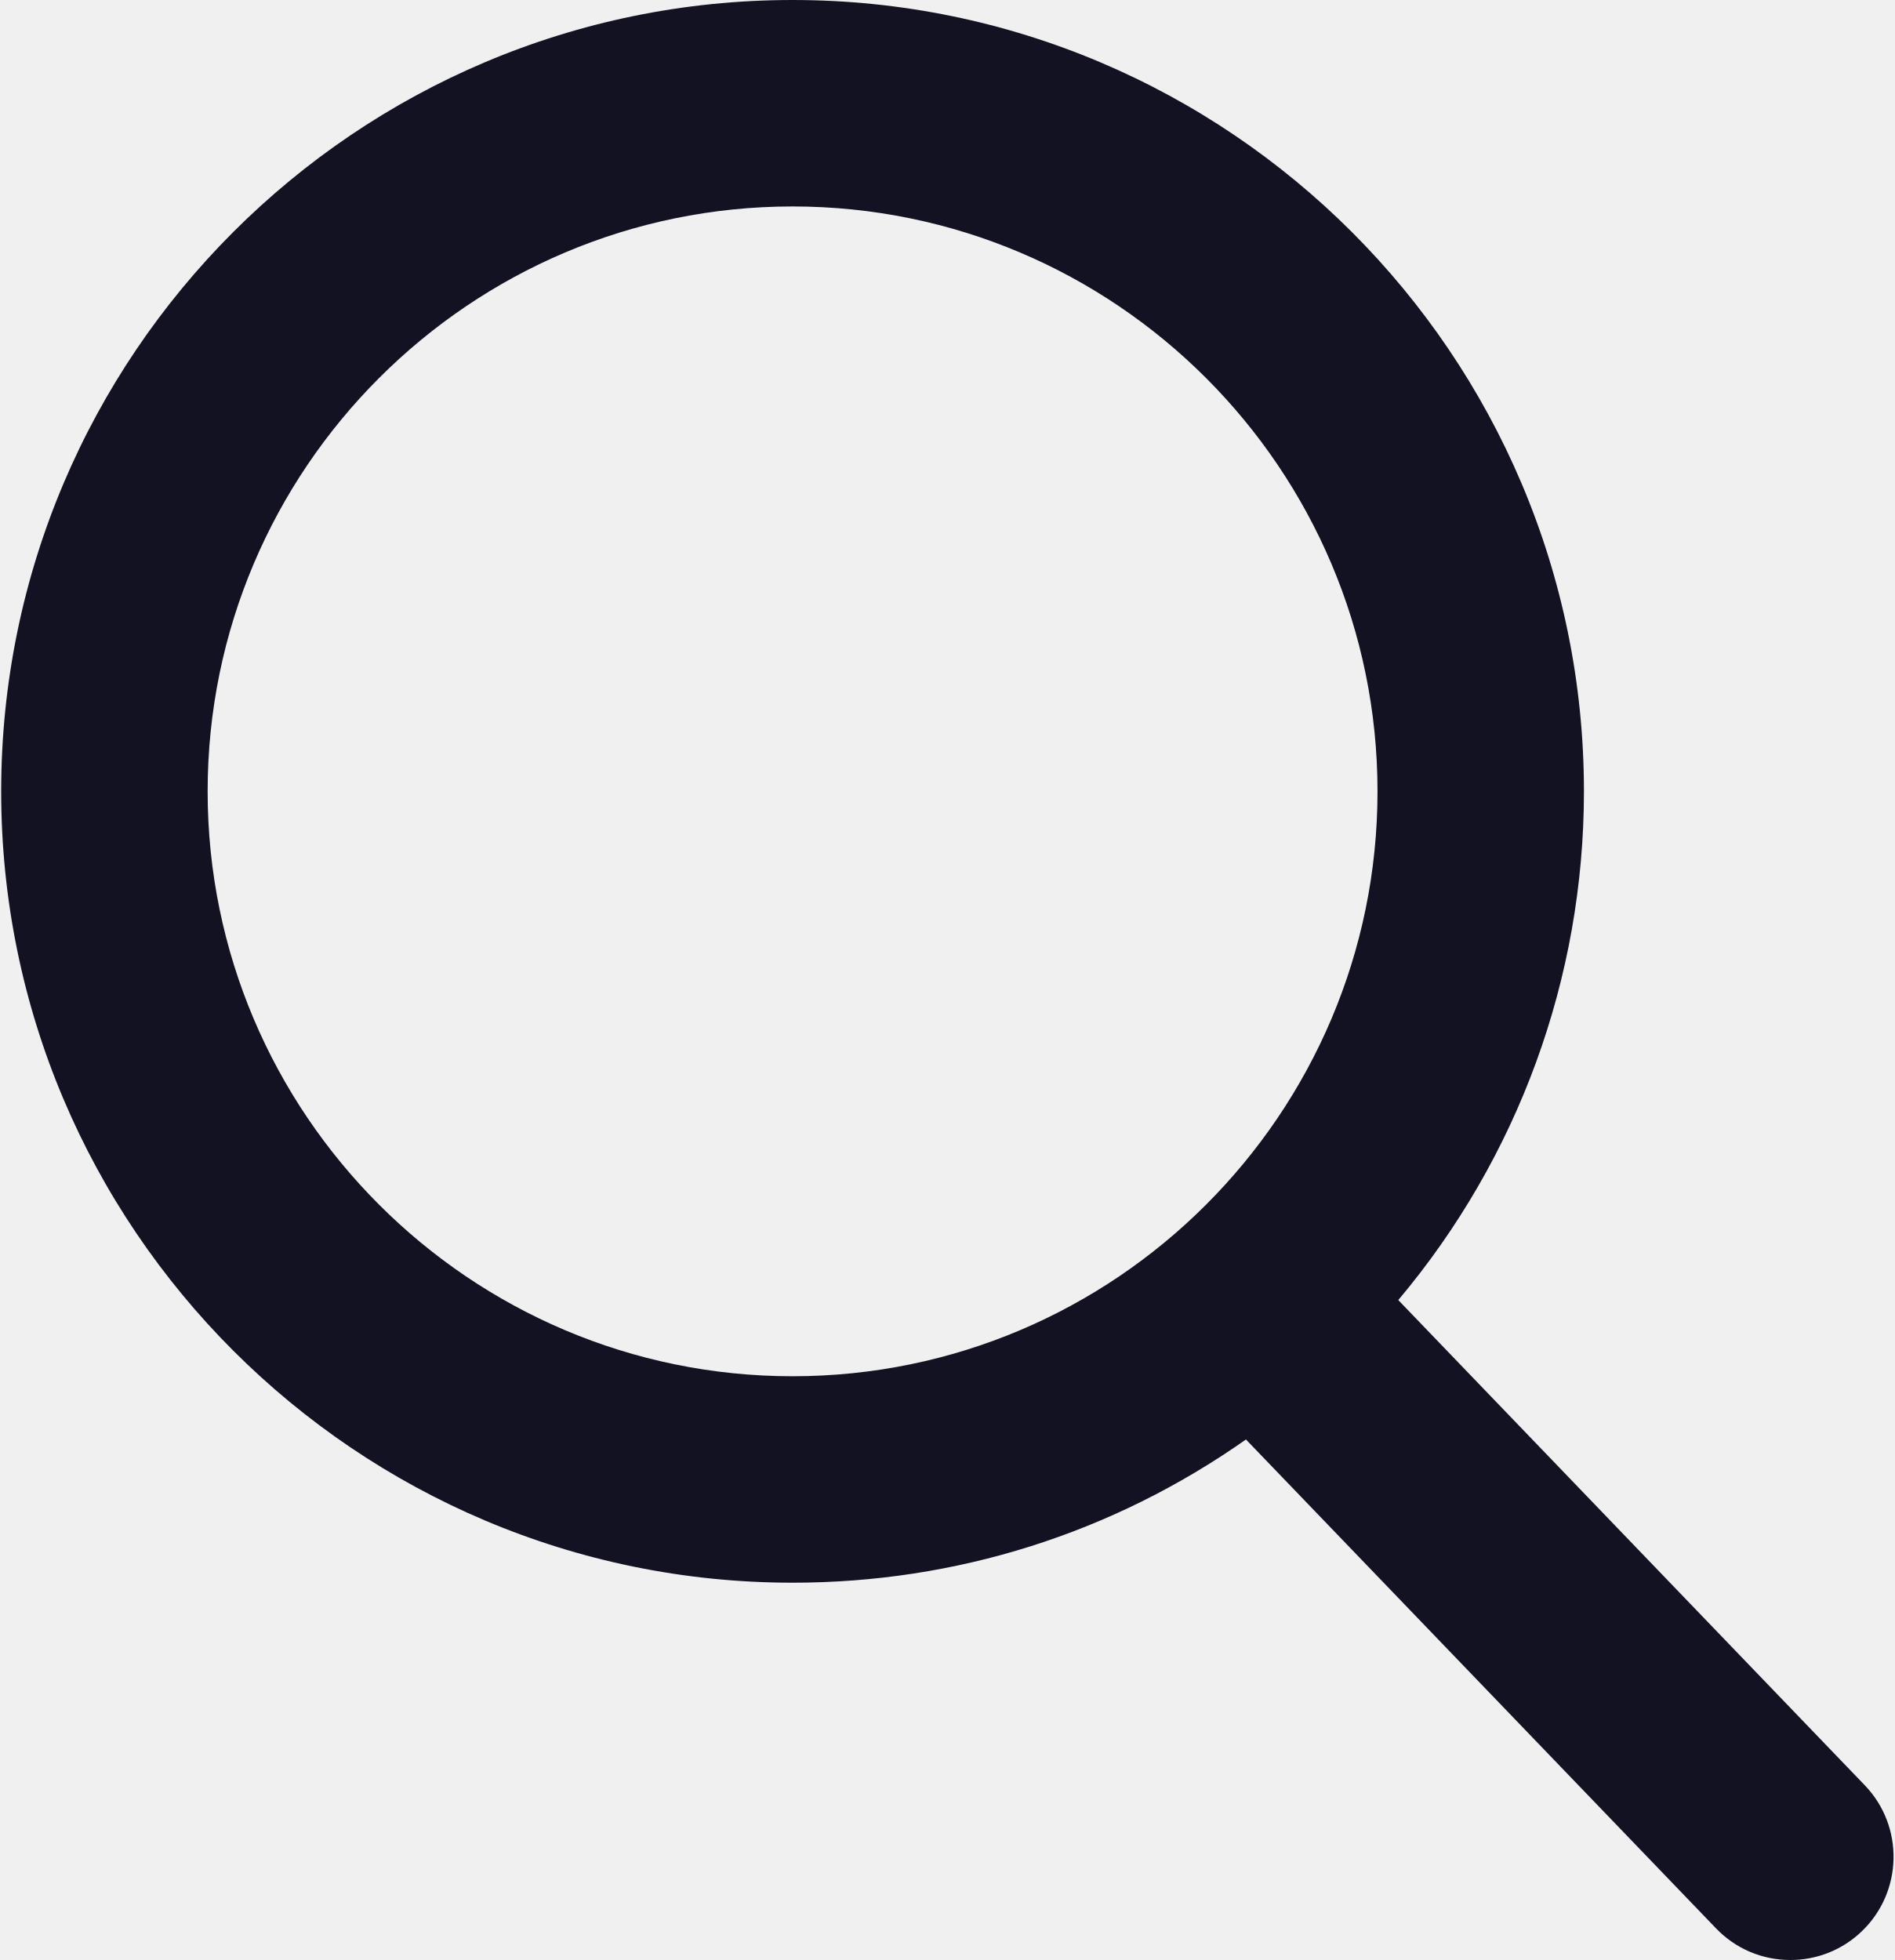
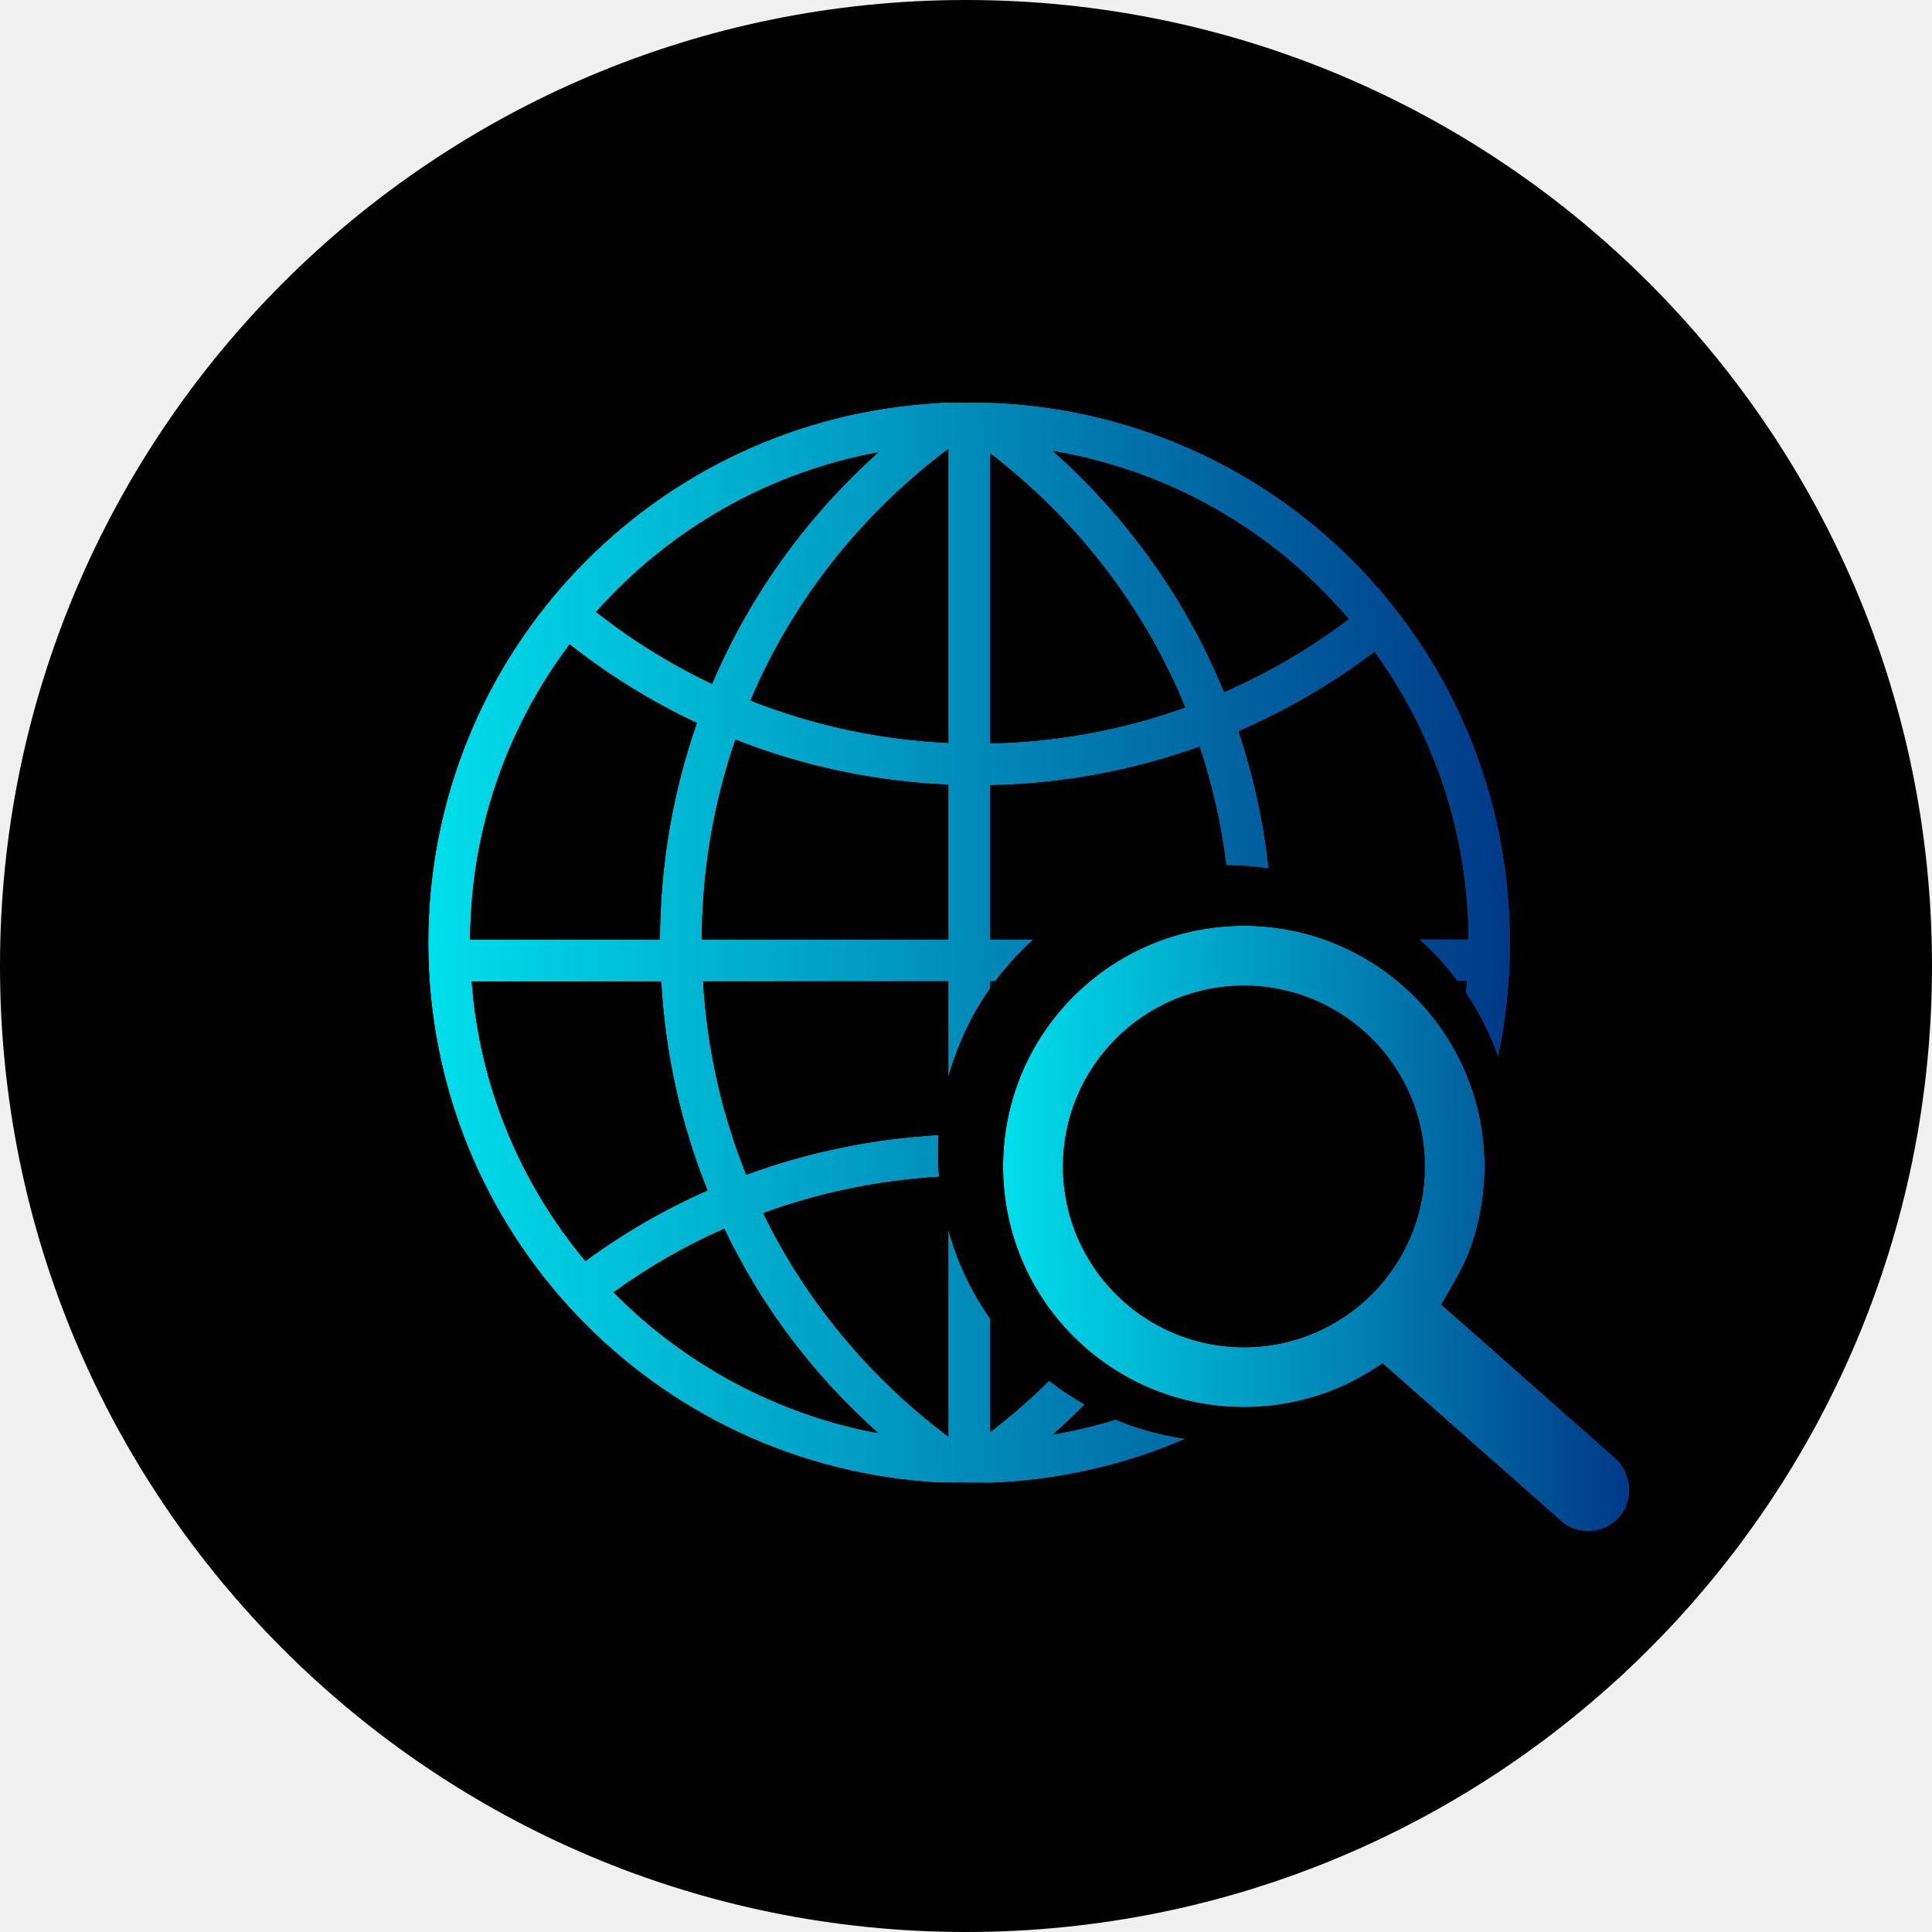
- <svg xmlns="http://www.w3.org/2000/svg" width="58" height="60" viewBox="0 0 58 60" fill="none">
-   <path d="M57.083 54.651L42.803 39.798C46.474 35.434 48.486 29.942 48.486 24.225C48.486 10.867 37.619 0 24.261 0C10.904 0 0.036 10.867 0.036 24.225C0.036 37.582 10.904 48.45 24.261 48.45C29.276 48.45 34.054 46.938 38.14 44.066L52.529 59.031C53.13 59.656 53.939 60 54.806 60C55.626 60 56.405 59.687 56.995 59.118C58.251 57.91 58.291 55.907 57.083 54.651ZM24.261 6.32C34.135 6.32 42.167 14.352 42.167 24.225C42.167 34.098 34.135 42.13 24.261 42.13C14.388 42.13 6.356 34.098 6.356 24.225C6.356 14.352 14.388 6.32 24.261 6.32Z" fill="#121223" />
+ <svg xmlns="http://www.w3.org/2000/svg" xmlns:xlink="http://www.w3.org/1999/xlink" width="1200px" height="1200px" viewBox="0 0 1200 1200" version="1.1">
+   <defs>
+     <path d="M494.3,179.818 C471.113,122.922 434.6,71.554 388.023,30.127 C459.556,42.217 524.13,78.839 571.714,134.507 C547.695,152.632 521.7,167.838 494.3,179.818 Z M348.985,211.701 L348.985,31.575 C403.138,73.178 444.852,127.508 470.136,189.407 C431.186,203.363 390.486,210.845 348.985,211.701 Z M323.008,211.394 C280.684,209.441 239.398,200.598 200.121,185.106 C226.14,123.646 268.48,69.799 323.008,28.854 L323.008,211.394 Z M323.008,333.525 L169.874,333.613 C170.076,290.957 177.11,249.2 190.787,209.375 C232.992,226.007 277.415,235.399 323.008,237.395 L323.008,333.525 Z M173.406,489.404 C146.517,501.275 121.056,516.021 97.605,533.289 C56.256,483.633 31.909,423.796 26.979,359.637 L144.684,359.593 C147.216,404.597 156.871,448.218 173.406,489.404 Z M279.501,640.149 C217.44,628.629 159.755,597.997 115.117,552.664 C136.417,537.195 159.49,523.92 183.843,513.168 C206.94,561.441 239.064,604.076 279.501,640.149 Z M87.794,150.196 C112.303,169.505 138.847,185.896 166.84,199.04 C151.808,242.113 144.085,287.336 143.885,333.613 L25.991,333.679 C26.381,266.93 47.716,203.648 87.794,150.196 Z M279.531,30.939 C234.832,70.94 199.373,120.31 176.291,174.772 C150.75,162.637 126.549,147.629 104.224,130.097 C150.333,78.181 211.928,43.424 279.531,30.939 Z M350.276,0.11 L318.312,0 L318.009,0.219 C139.565,9.677 1.24791009e-13,156.691 1.24791009e-13,335.544 C1.24791009e-13,514.419 139.565,661.455 318.027,670.89 L350.303,671 C392.974,669.201 433.447,659.612 470.382,643.638 C455.199,641.487 440.626,637.428 426.922,631.723 C414.22,635.629 401.241,638.723 388.056,640.961 C394.851,634.927 401.413,628.739 407.735,622.354 C399.983,617.965 392.596,613.028 385.617,607.586 C374.138,618.931 361.909,629.595 348.985,639.535 L348.985,569.055 C337.368,552.467 328.488,533.816 323.008,513.76 L323.008,642.255 C273.845,605.326 234.252,557.536 208.024,503.469 C243.082,490.721 279.757,483.151 317.265,480.913 C316.881,476.173 316.692,471.412 316.688,466.584 L316.661,466.584 L316.661,466.409 L316.688,466.409 C316.688,462.569 316.813,458.751 317.052,454.955 C275.968,457.281 235.815,465.575 197.507,479.662 C182.198,441.548 173.193,401.218 170.693,359.571 L323.008,359.505 L323.008,419.167 C328.488,399.111 337.368,380.482 348.985,363.894 L348.985,359.461 L352.184,359.461 C357.367,352.527 363.042,345.988 369.156,339.867 C371.336,337.694 373.578,335.566 375.87,333.503 L348.985,333.525 L348.985,237.724 C393.459,236.847 437.181,228.794 479.08,213.763 C487,237.768 492.537,262.41 495.635,287.468 L495.804,287.468 L495.804,287.49 C504.71,287.49 513.463,288.148 522.021,289.421 C518.815,260.391 512.55,231.888 503.305,204.196 C533.237,191.272 561.614,174.706 587.74,154.958 C625.463,207.268 645.57,268.817 646.011,333.35 L615.476,333.372 C617.843,335.5 620.148,337.694 622.396,339.932 C628.442,345.988 634.058,352.462 639.197,359.329 L645.054,359.329 C644.866,361.765 644.65,364.223 644.404,366.68 C652.699,378.99 659.493,392.397 664.545,406.637 C669.431,383.729 672,359.944 672,335.544 C672,154.738 530.8,7.68 350.276,0.11 L350.276,0.11 Z" id="path-1" />
+     <linearGradient x1="0%" y1="50%" x2="100%" y2="50%" id="linearGradient-3">
+       <stop stop-color="#00DEEB" offset="0%" />
+       <stop stop-color="#003987" offset="100%" />
+     </linearGradient>
+     <path d="M261.951,149.552 C261.942,180.528 249.347,208.609 229.028,228.902 C208.705,249.195 180.652,261.765 149.692,261.787 L149.692,261.765 L149.549,261.765 L149.549,261.787 C118.565,261.787 90.478,249.195 70.144,228.88 L70.138,228.88 C49.834,208.565 37.257,180.528 37.24,149.596 L37.257,149.596 L37.257,149.464 L37.24,149.464 C37.248,118.488 49.841,90.407 70.179,70.092 L70.173,70.092 C90.483,49.799 118.543,37.229 149.496,37.207 L149.496,37.229 L149.639,37.229 L149.639,37.207 C180.641,37.207 208.725,49.799 229.035,70.114 C249.354,90.429 261.931,118.466 261.951,149.398 L261.931,149.398 L261.931,149.552 L261.951,149.552 Z M381.22,331.506 C344.869,299.411 308.519,267.293 272.166,235.198 C272.166,235.198 284.44,215.322 288.769,204.375 L288.769,204.353 C289.668,202.05 290.553,199.658 291.392,197.157 C296.409,182.24 299.14,166.247 299.155,149.618 L299.173,149.618 L299.173,149.398 L299.155,149.398 C299.124,108.155 282.392,70.816 255.381,43.81 C228.324,16.761 190.917,0.022 149.641,0 L149.496,0 C108.233,0.044 70.873,16.761 43.849,43.766 C16.783,70.794 0.035,108.177 0.02,149.464 L0,149.464 L0,149.596 L0.02,149.596 C0.046,190.839 16.783,228.2 43.8,255.206 L43.811,255.184 C70.855,282.233 108.26,298.972 149.547,298.994 L149.595,298.994 C173.546,298.994 196.19,293.356 216.238,283.374 C220.145,281.422 223.965,279.294 227.657,277.034 C230.374,275.367 233.065,273.612 235.697,271.769 C273.544,305.181 311.388,338.592 349.233,372.026 C360.19,378.673 374.161,376.764 382.335,367.923 C391.473,358.073 391.321,341.817 381.22,331.506 L381.22,331.506 Z" id="path-4" />
+     <linearGradient x1="-5.6425627e-05%" y1="49.997%" x2="100%" y2="49.997%" id="linearGradient-6">
+       <stop stop-color="#00DEEB" offset="0%" />
+       <stop stop-color="#003987" offset="100%" />
+     </linearGradient>
+   </defs>
+   <g id="search" stroke="none" stroke-width="1" fill="none" fill-rule="evenodd">
+     <circle id="椭圆形备份-4" fill="#000000" cx="600" cy="600" r="600" />
+     <g id="编组-2" transform="translate(266, 250)">
+       <g id="编组" transform="translate(0, 0)">
+         <mask id="mask-2" fill="white">
+           <use xlink:href="#path-1" />
+         </mask>
+         <g id="Clip-23" />
+         <path d="M494.3,179.818 C471.113,122.922 434.6,71.554 388.023,30.127 C459.556,42.217 524.13,78.839 571.714,134.507 C547.695,152.632 521.7,167.838 494.3,179.818 Z M348.985,211.701 L348.985,31.575 C403.138,73.178 444.852,127.508 470.136,189.407 C431.186,203.363 390.486,210.845 348.985,211.701 Z M323.008,211.394 C280.684,209.441 239.398,200.598 200.121,185.106 C226.14,123.646 268.48,69.799 323.008,28.854 L323.008,211.394 Z M323.008,333.525 L169.874,333.613 C170.076,290.957 177.11,249.2 190.787,209.375 C232.992,226.007 277.415,235.399 323.008,237.395 L323.008,333.525 Z M173.406,489.404 C146.517,501.275 121.056,516.021 97.605,533.289 C56.256,483.633 31.909,423.796 26.979,359.637 L144.684,359.593 C147.216,404.597 156.871,448.218 173.406,489.404 Z M279.501,640.149 C217.44,628.629 159.755,597.997 115.117,552.664 C136.417,537.195 159.49,523.92 183.843,513.168 C206.94,561.441 239.064,604.076 279.501,640.149 Z M87.794,150.196 C112.303,169.505 138.847,185.896 166.84,199.04 C151.808,242.113 144.085,287.336 143.885,333.613 L25.991,333.679 C26.381,266.93 47.716,203.648 87.794,150.196 Z M279.531,30.939 C234.832,70.94 199.373,120.31 176.291,174.772 C150.75,162.637 126.549,147.629 104.224,130.097 C150.333,78.181 211.928,43.424 279.531,30.939 Z M350.276,0.11 L318.312,0 L318.009,0.219 C139.565,9.677 1.24791009e-13,156.691 1.24791009e-13,335.544 C1.24791009e-13,514.419 139.565,661.455 318.027,670.89 L350.303,671 C392.974,669.201 433.447,659.612 470.382,643.638 C455.199,641.487 440.626,637.428 426.922,631.723 C414.22,635.629 401.241,638.723 388.056,640.961 C394.851,634.927 401.413,628.739 407.735,622.354 C399.983,617.965 392.596,613.028 385.617,607.586 C374.138,618.931 361.909,629.595 348.985,639.535 L348.985,569.055 C337.368,552.467 328.488,533.816 323.008,513.76 L323.008,642.255 C273.845,605.326 234.252,557.536 208.024,503.469 C243.082,490.721 279.757,483.151 317.265,480.913 C316.881,476.173 316.692,471.412 316.688,466.584 L316.661,466.584 L316.661,466.409 L316.688,466.409 C316.688,462.569 316.813,458.751 317.052,454.955 C275.968,457.281 235.815,465.575 197.507,479.662 C182.198,441.548 173.193,401.218 170.693,359.571 L323.008,359.505 L323.008,419.167 C328.488,399.111 337.368,380.482 348.985,363.894 L348.985,359.461 L352.184,359.461 C357.367,352.527 363.042,345.988 369.156,339.867 C371.336,337.694 373.578,335.566 375.87,333.503 L348.985,333.525 L348.985,237.724 C393.459,236.847 437.181,228.794 479.08,213.763 C487,237.768 492.537,262.41 495.635,287.468 L495.804,287.468 L495.804,287.49 C504.71,287.49 513.463,288.148 522.021,289.421 C518.815,260.391 512.55,231.888 503.305,204.196 C533.237,191.272 561.614,174.706 587.74,154.958 C625.463,207.268 645.57,268.817 646.011,333.35 L615.476,333.372 C617.843,335.5 620.148,337.694 622.396,339.932 C628.442,345.988 634.058,352.462 639.197,359.329 L645.054,359.329 C644.866,361.765 644.65,364.223 644.404,366.68 C652.699,378.99 659.493,392.397 664.545,406.637 C669.431,383.729 672,359.944 672,335.544 C672,154.738 530.8,7.68 350.276,0.11 L350.276,0.11 Z" id="Fill-22" fill="url(#linearGradient-3)" mask="url(#mask-2)" />
+       </g>
+       <g id="编组" transform="translate(357, 325)">
+         <mask id="mask-5" fill="white">
+           <use xlink:href="#path-4" />
+         </mask>
+         <g id="Clip-25" />
+         <path d="M261.951,149.552 C261.942,180.528 249.347,208.609 229.028,228.902 C208.705,249.195 180.652,261.765 149.692,261.787 L149.692,261.765 L149.549,261.765 L149.549,261.787 C118.565,261.787 90.478,249.195 70.144,228.88 L70.138,228.88 C49.834,208.565 37.257,180.528 37.24,149.596 L37.257,149.596 L37.257,149.464 L37.24,149.464 C37.248,118.488 49.841,90.407 70.179,70.092 L70.173,70.092 C90.483,49.799 118.543,37.229 149.496,37.207 L149.496,37.229 L149.639,37.229 L149.639,37.207 C180.641,37.207 208.725,49.799 229.035,70.114 C249.354,90.429 261.931,118.466 261.951,149.398 L261.931,149.398 L261.931,149.552 L261.951,149.552 Z M381.22,331.506 C344.869,299.411 308.519,267.293 272.166,235.198 C272.166,235.198 284.44,215.322 288.769,204.375 L288.769,204.353 C289.668,202.05 290.553,199.658 291.392,197.157 C296.409,182.24 299.14,166.247 299.155,149.618 L299.173,149.618 L299.173,149.398 L299.155,149.398 C299.124,108.155 282.392,70.816 255.381,43.81 C228.324,16.761 190.917,0.022 149.641,0 L149.496,0 C108.233,0.044 70.873,16.761 43.849,43.766 C16.783,70.794 0.035,108.177 0.02,149.464 L0,149.464 L0,149.596 L0.02,149.596 C0.046,190.839 16.783,228.2 43.8,255.206 L43.811,255.184 C70.855,282.233 108.26,298.972 149.547,298.994 L149.595,298.994 C173.546,298.994 196.19,293.356 216.238,283.374 C220.145,281.422 223.965,279.294 227.657,277.034 C230.374,275.367 233.065,273.612 235.697,271.769 C273.544,305.181 311.388,338.592 349.233,372.026 C360.19,378.673 374.161,376.764 382.335,367.923 C391.473,358.073 391.321,341.817 381.22,331.506 L381.22,331.506 Z" id="Fill-24" fill="url(#linearGradient-6)" mask="url(#mask-5)" />
+       </g>
+     </g>
+   </g>
</svg>
